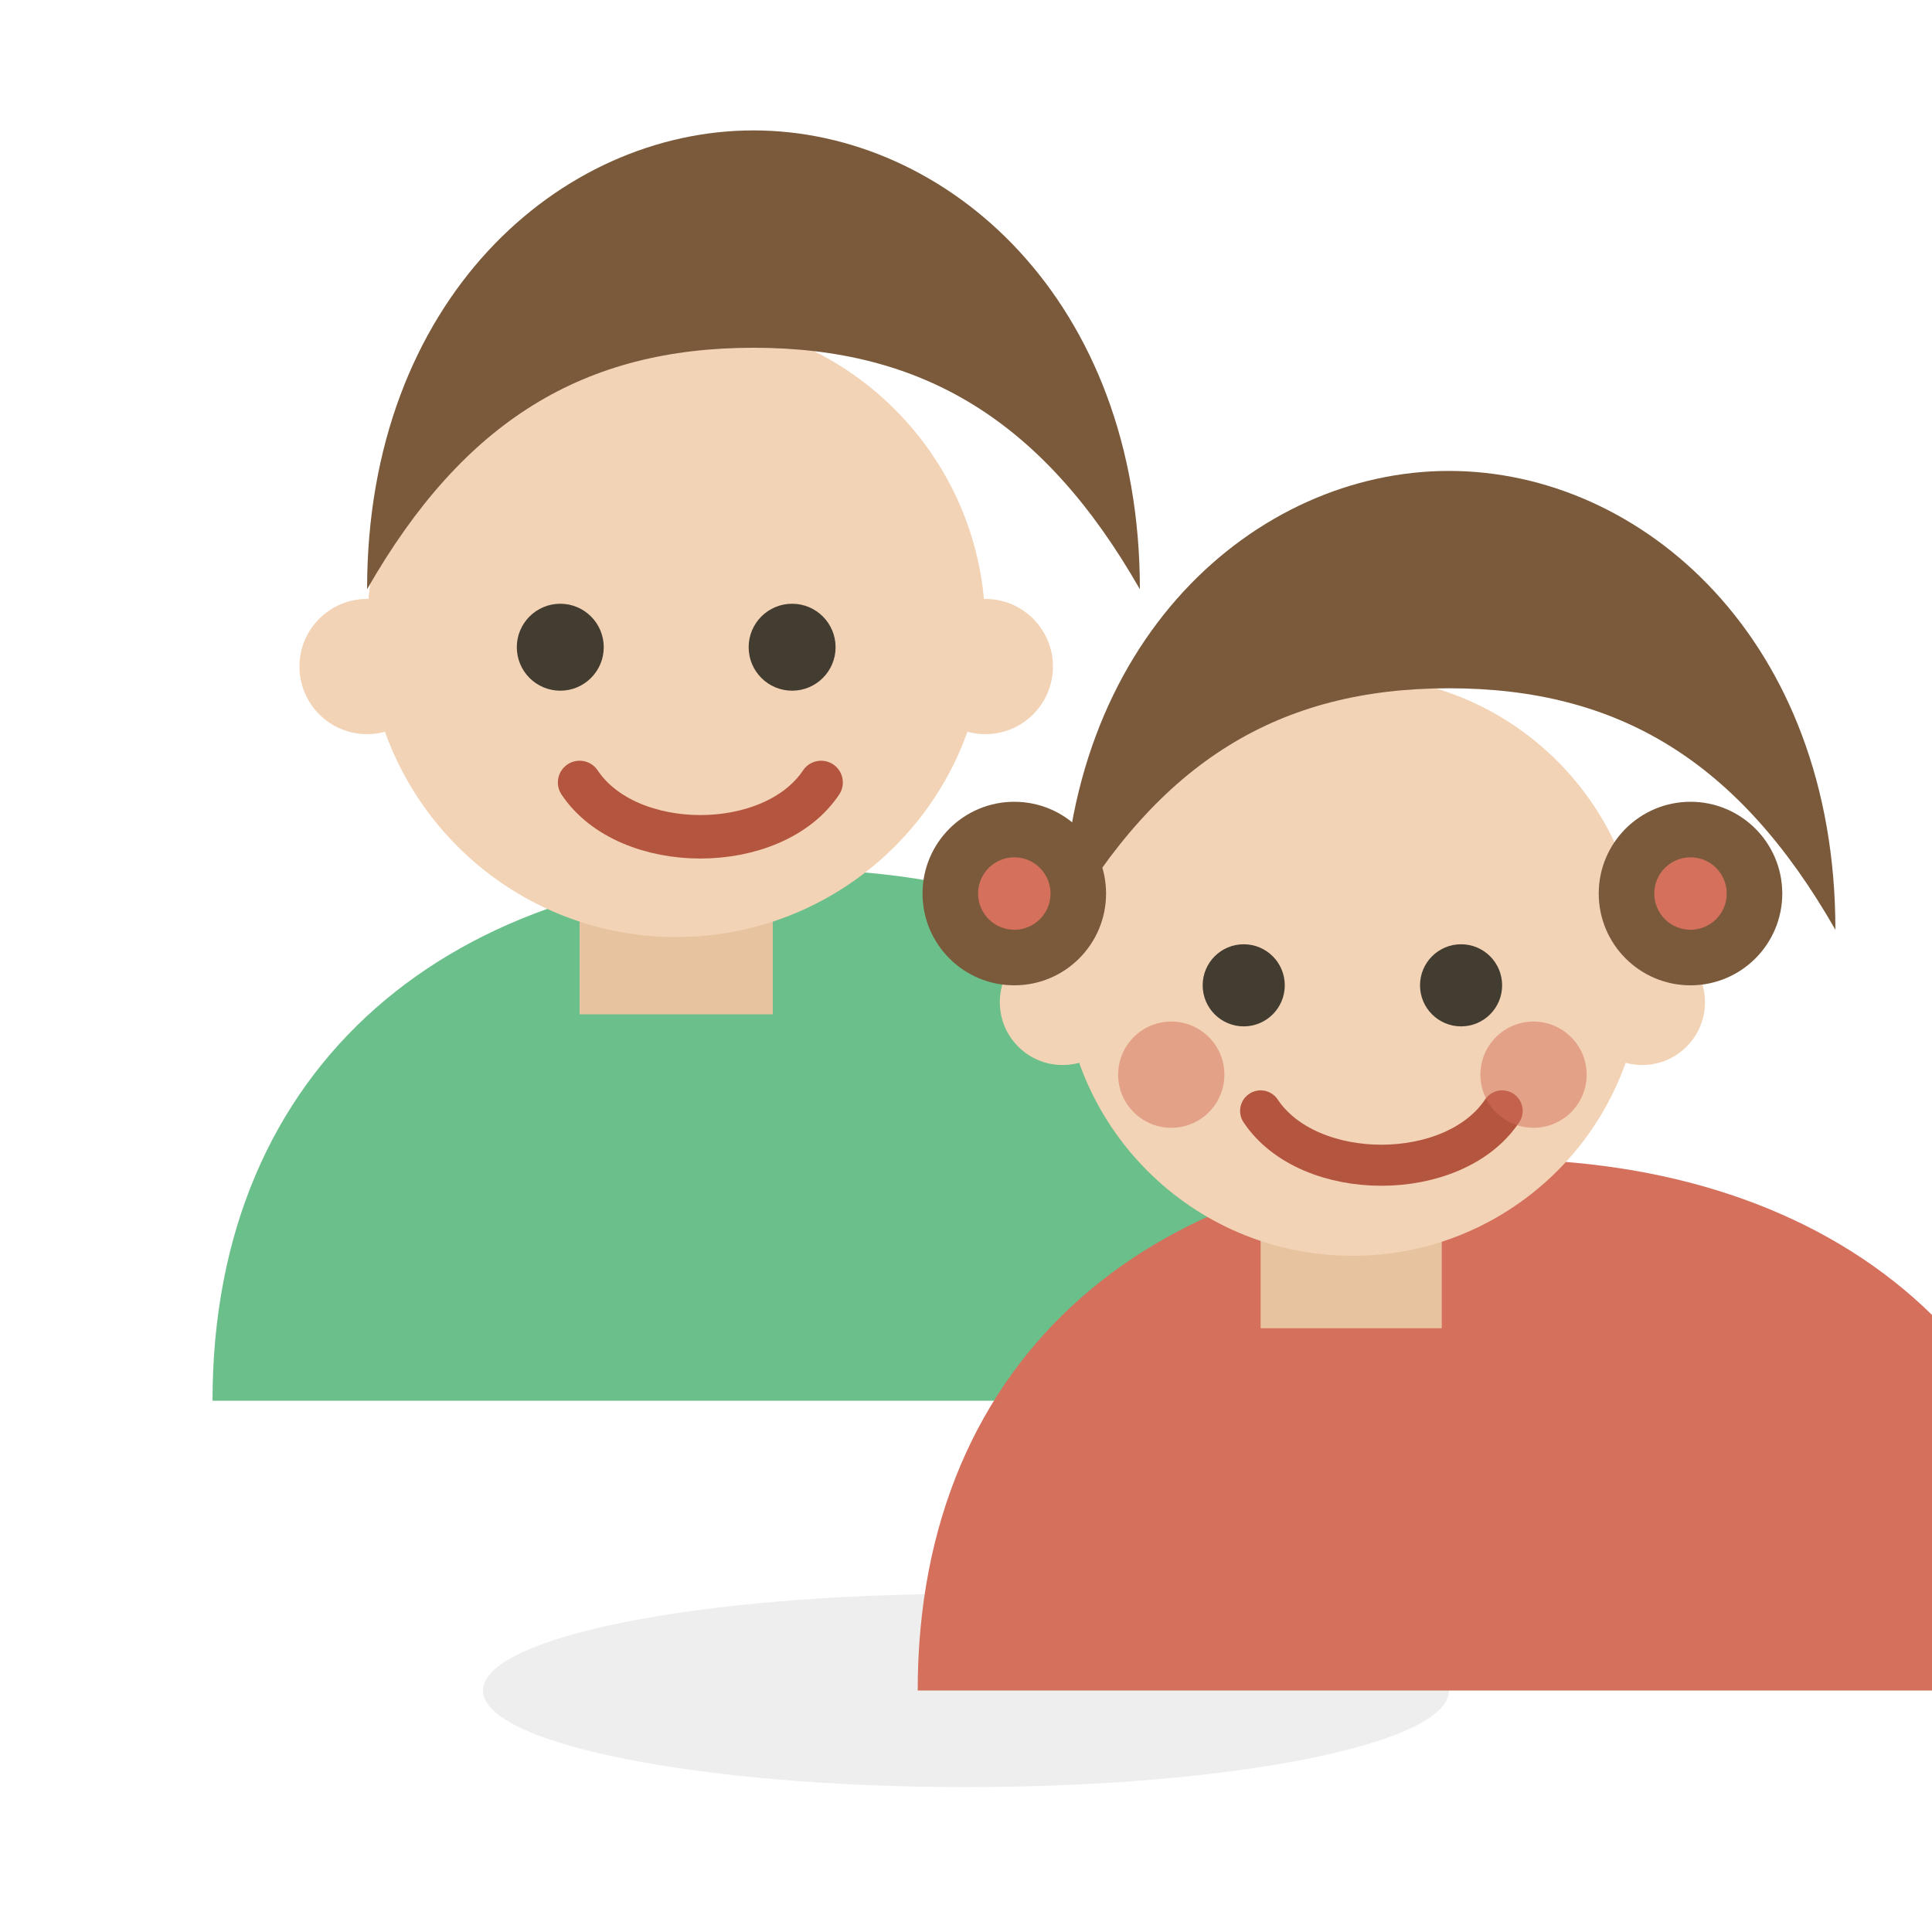
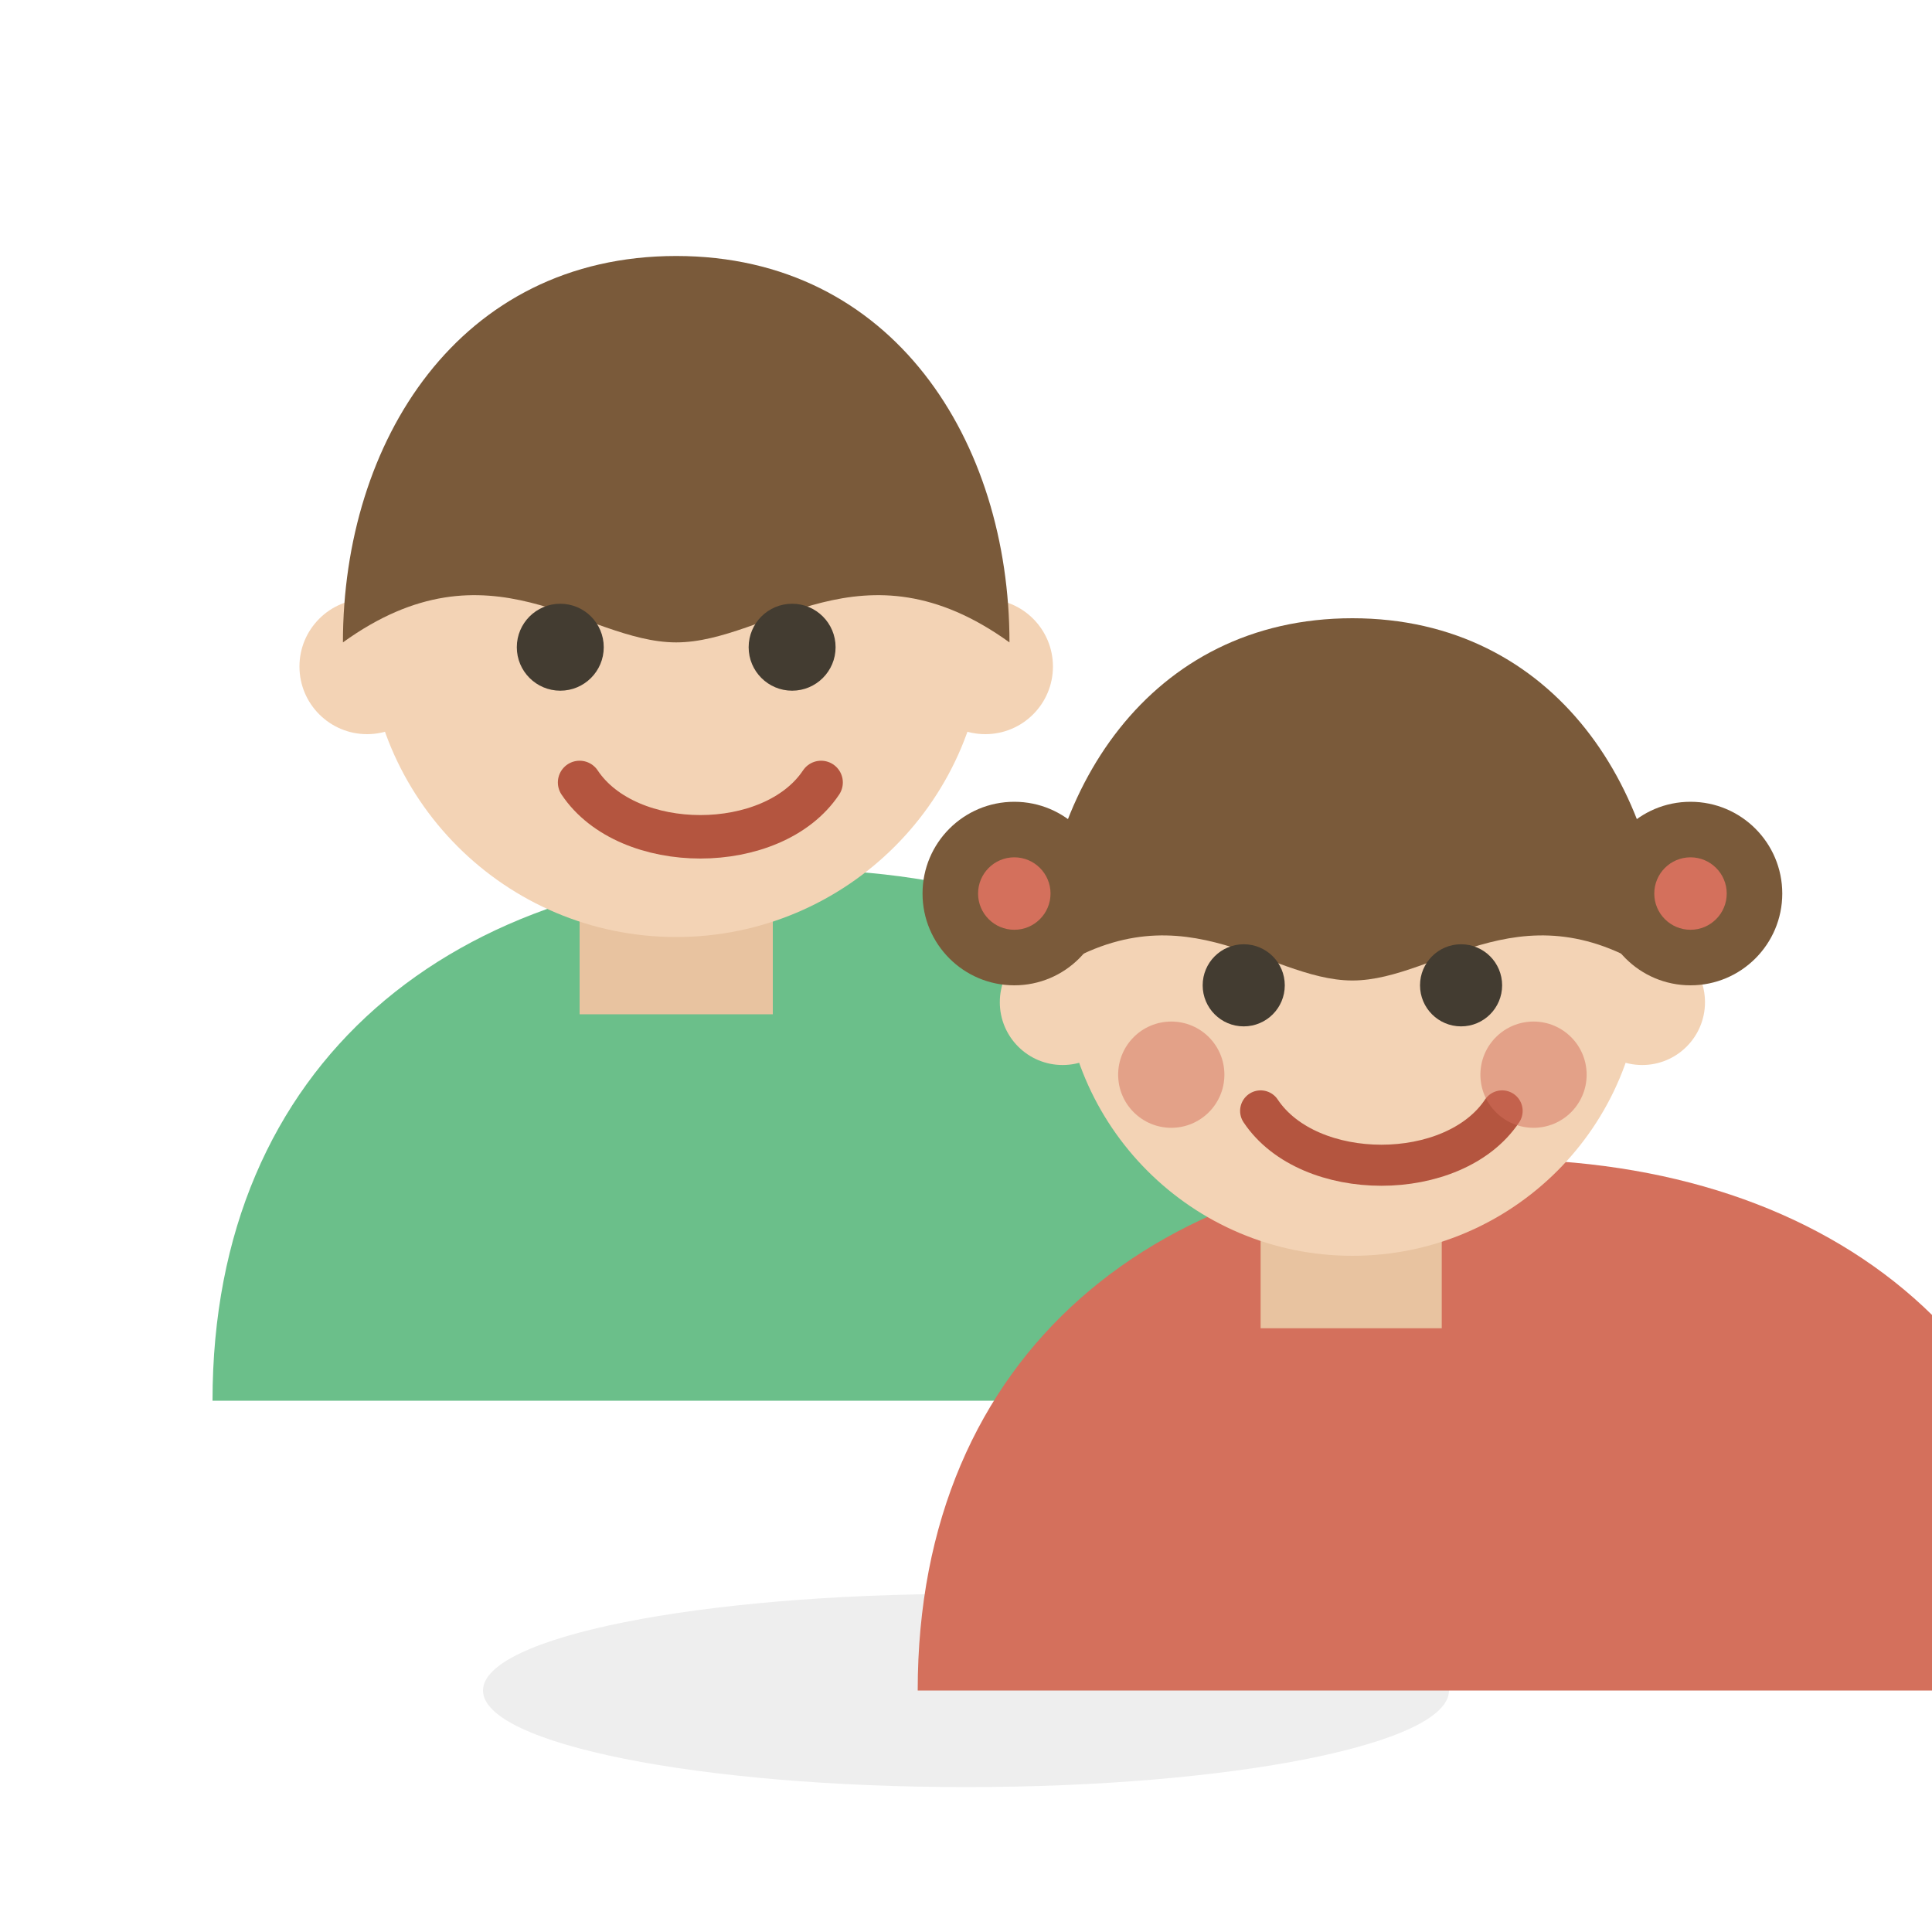
<svg xmlns="http://www.w3.org/2000/svg" viewBox="0 0 80 80" width="80" height="80" role="img" aria-label="여동생">
  <ellipse cx="40" cy="70" rx="20" ry="4" fill="#000" opacity=".07" />
  <path d="M8.8 58.0c0-14 10-22 24-22s24 8 24 22z" fill="#6BBF8A" />
  <rect x="24.0" y="34.0" width="8.0" height="8.0" fill="#E8C3A0" />
  <circle cx="28" cy="26" r="12.8" fill="#F3D3B5" />
  <circle cx="15.2" cy="27.6" r="2.8" fill="#F3D3B5" />
  <circle cx="40.8" cy="27.6" r="2.8" fill="#F3D3B5" />
-   <path d="M15.2 24.4c0-12 8-19 16-19s16 7 16 19c-4-7-9-10-16-10s-12 3-16 10z" fill="#7A5A3A" />
+   <path d="M14.2 26.6C14.2 18.3 19.0 10.6 28.0 10.6C37.0 10.6 41.8 18.3 41.8 26.6C35.7 22.2 31.8 26.6 28.0 26.6C24.2 26.6 20.3 22.2 14.2 26.6z" fill="#7A5A3A" />
  <circle cx="23.2" cy="26.8" r="1.8" fill="#433C31" />
  <circle cx="32.8" cy="26.8" r="1.8" fill="#433C31" />
  <path d="M24.0 32.4c2 3 8 3 10 0" stroke="#B4553F" stroke-width="1.8" stroke-linecap="round" fill="none" />
  <path d="M38.0 70.0c0-14 10-22 24-22s24 8 24 22z" fill="#D4705C" />
  <rect x="52.2" y="47.5" width="7.5" height="7.5" fill="#E8C3A0" />
  <circle cx="56" cy="40" r="12.0" fill="#F3D3B5" />
  <circle cx="44.0" cy="41.5" r="2.6" fill="#F3D3B5" />
  <circle cx="68.0" cy="41.5" r="2.6" fill="#F3D3B5" />
-   <path d="M44.0 38.5c0-12 8-19 16-19s16 7 16 19c-4-7-9-10-16-10s-12 3-16 10z" fill="#7A5A3A" />
+   <path d="M43.0 40.6C43.0 32.8 47.6 25.6 56.0 25.6C64.4 25.6 69.0 32.8 69.0 40.6C63.2 36.4 59.6 40.6 56.0 40.6C52.4 40.6 48.8 36.4 43.0 40.6z" fill="#7A5A3A" />
  <circle cx="42.0" cy="37.0" r="3.8" fill="#7A5A3A" />
  <circle cx="70.0" cy="37.0" r="3.8" fill="#7A5A3A" />
  <circle cx="42.0" cy="37.0" r="1.5" fill="#D4705C" />
  <circle cx="70.0" cy="37.0" r="1.5" fill="#D4705C" />
  <circle cx="51.5" cy="40.8" r="1.7" fill="#433C31" />
  <circle cx="60.5" cy="40.8" r="1.7" fill="#433C31" />
  <path d="M52.2 46.0c2 3 8 3 10 0" stroke="#B4553F" stroke-width="1.7" stroke-linecap="round" fill="none" />
  <circle cx="48.5" cy="44.5" r="2.2" fill="#D4705C" opacity=".5" />
  <circle cx="63.5" cy="44.5" r="2.2" fill="#D4705C" opacity=".5" />
</svg>
